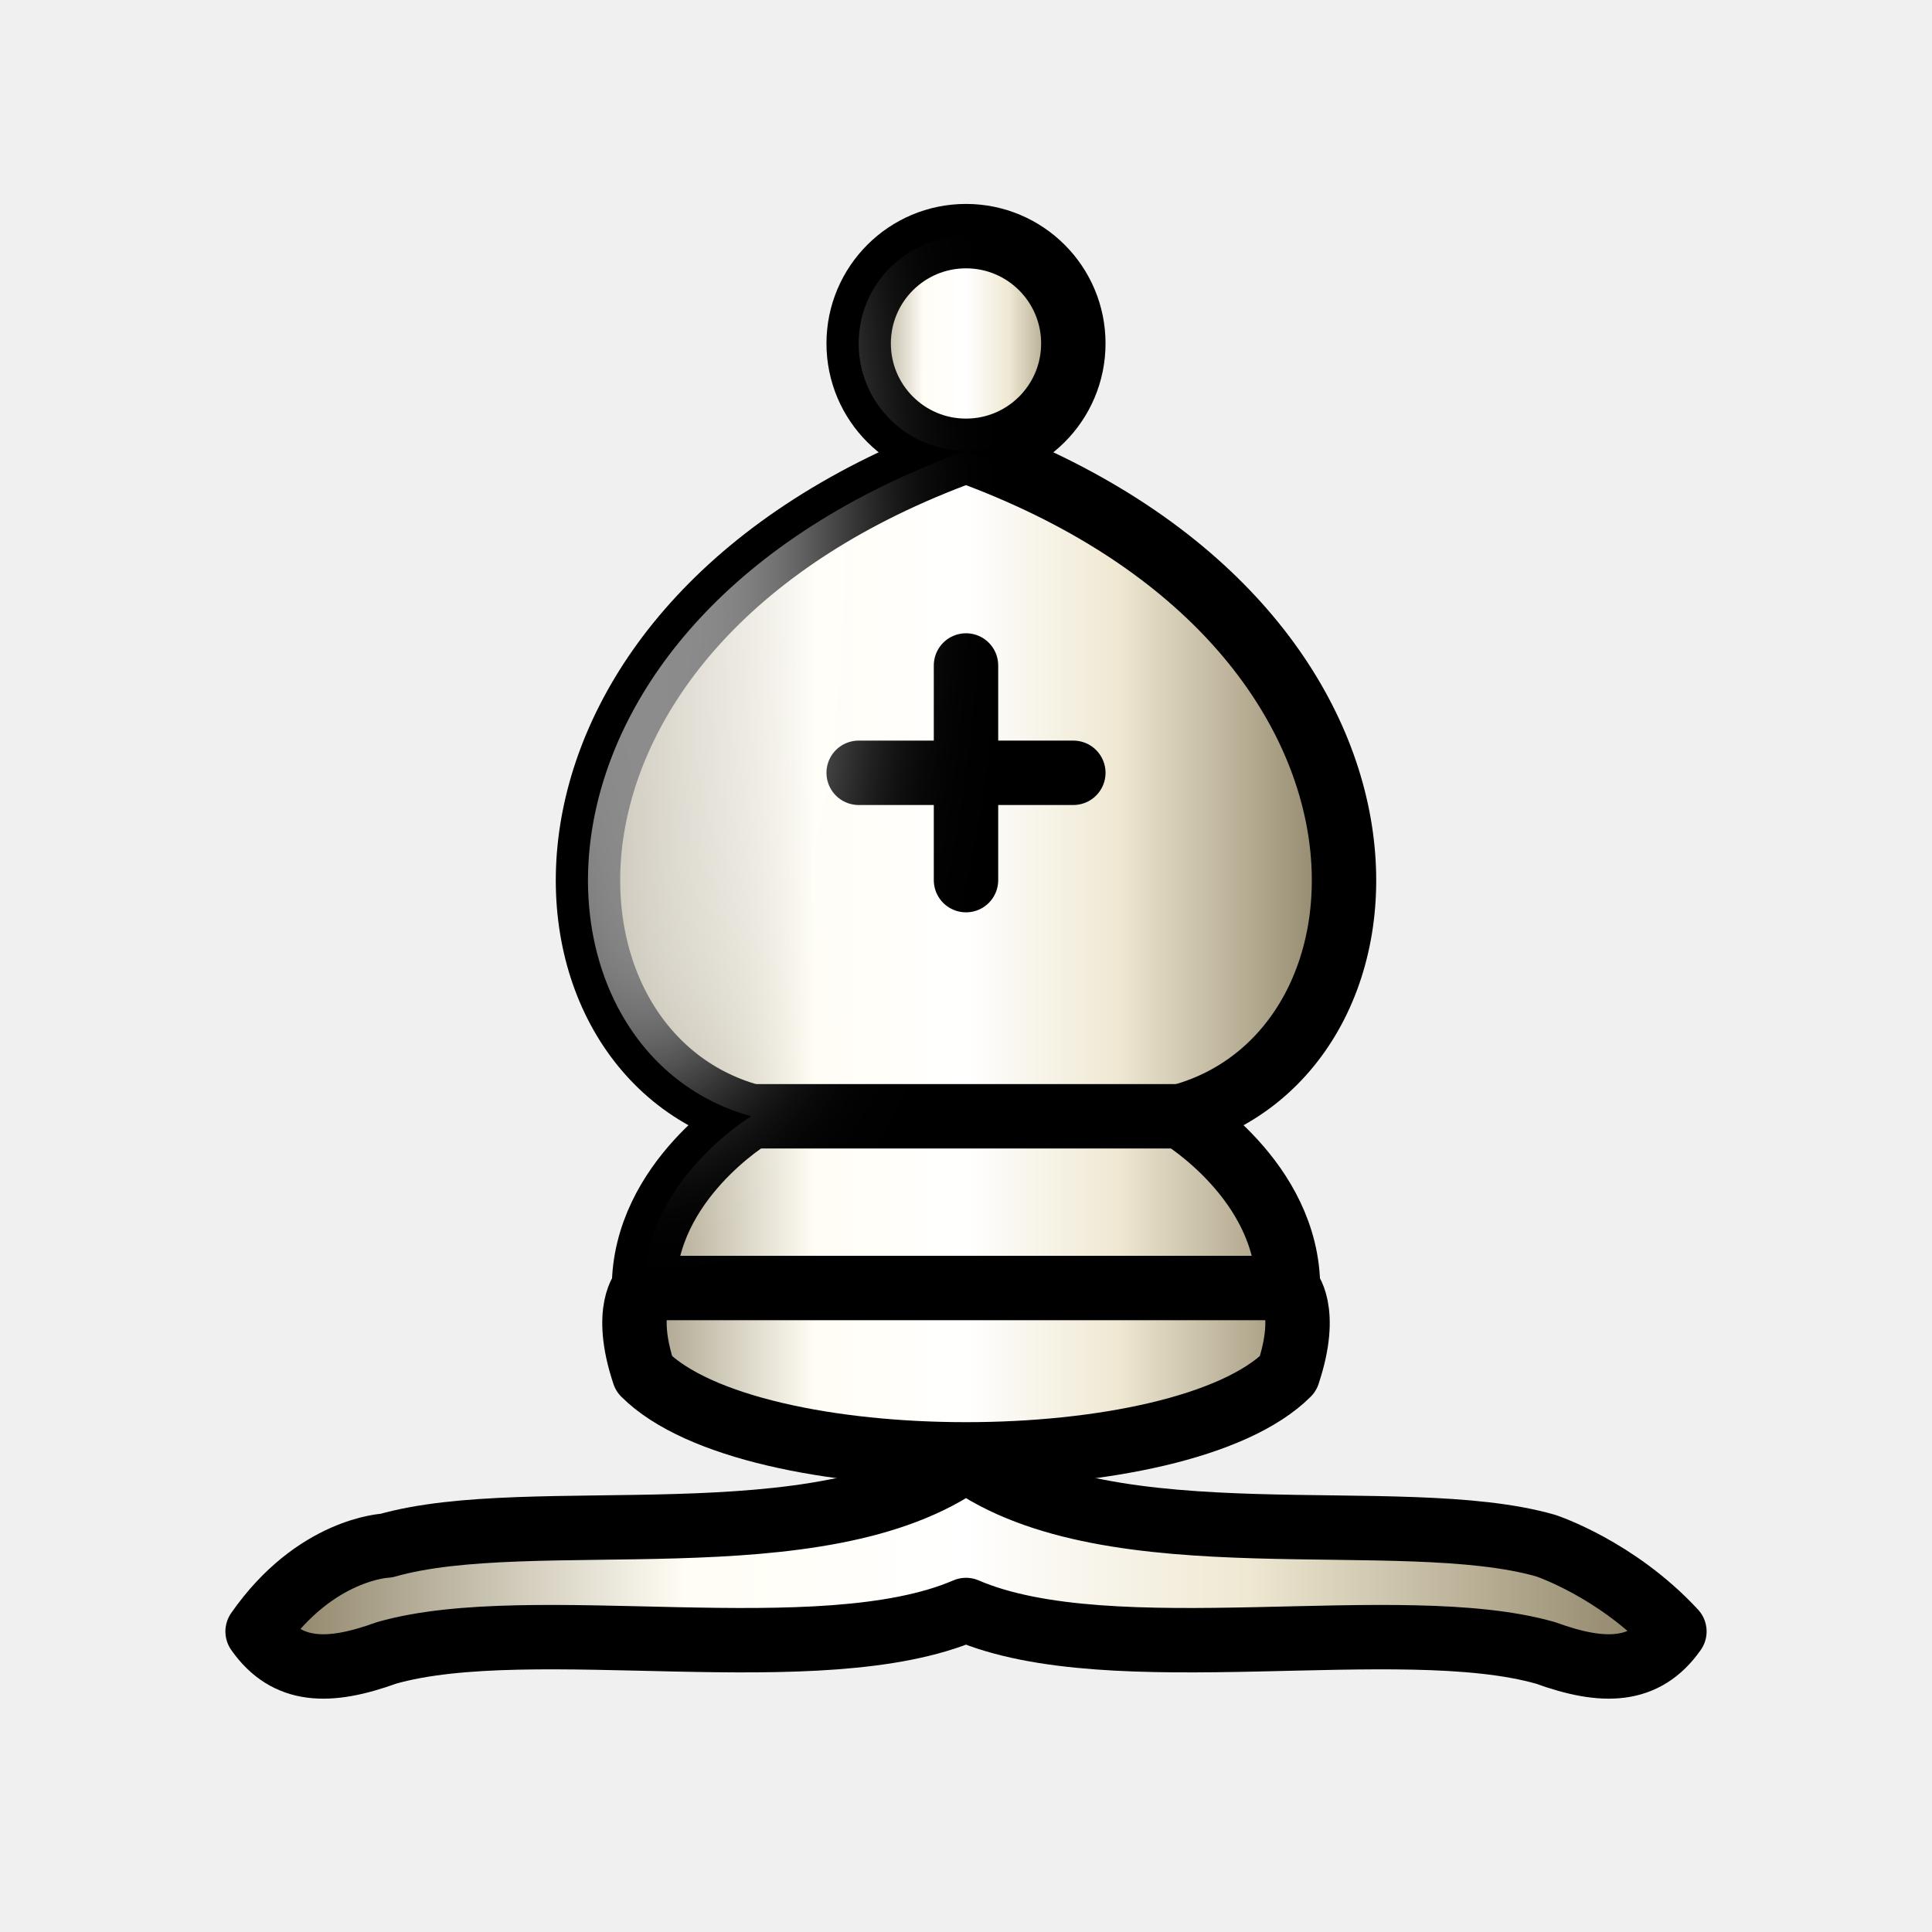
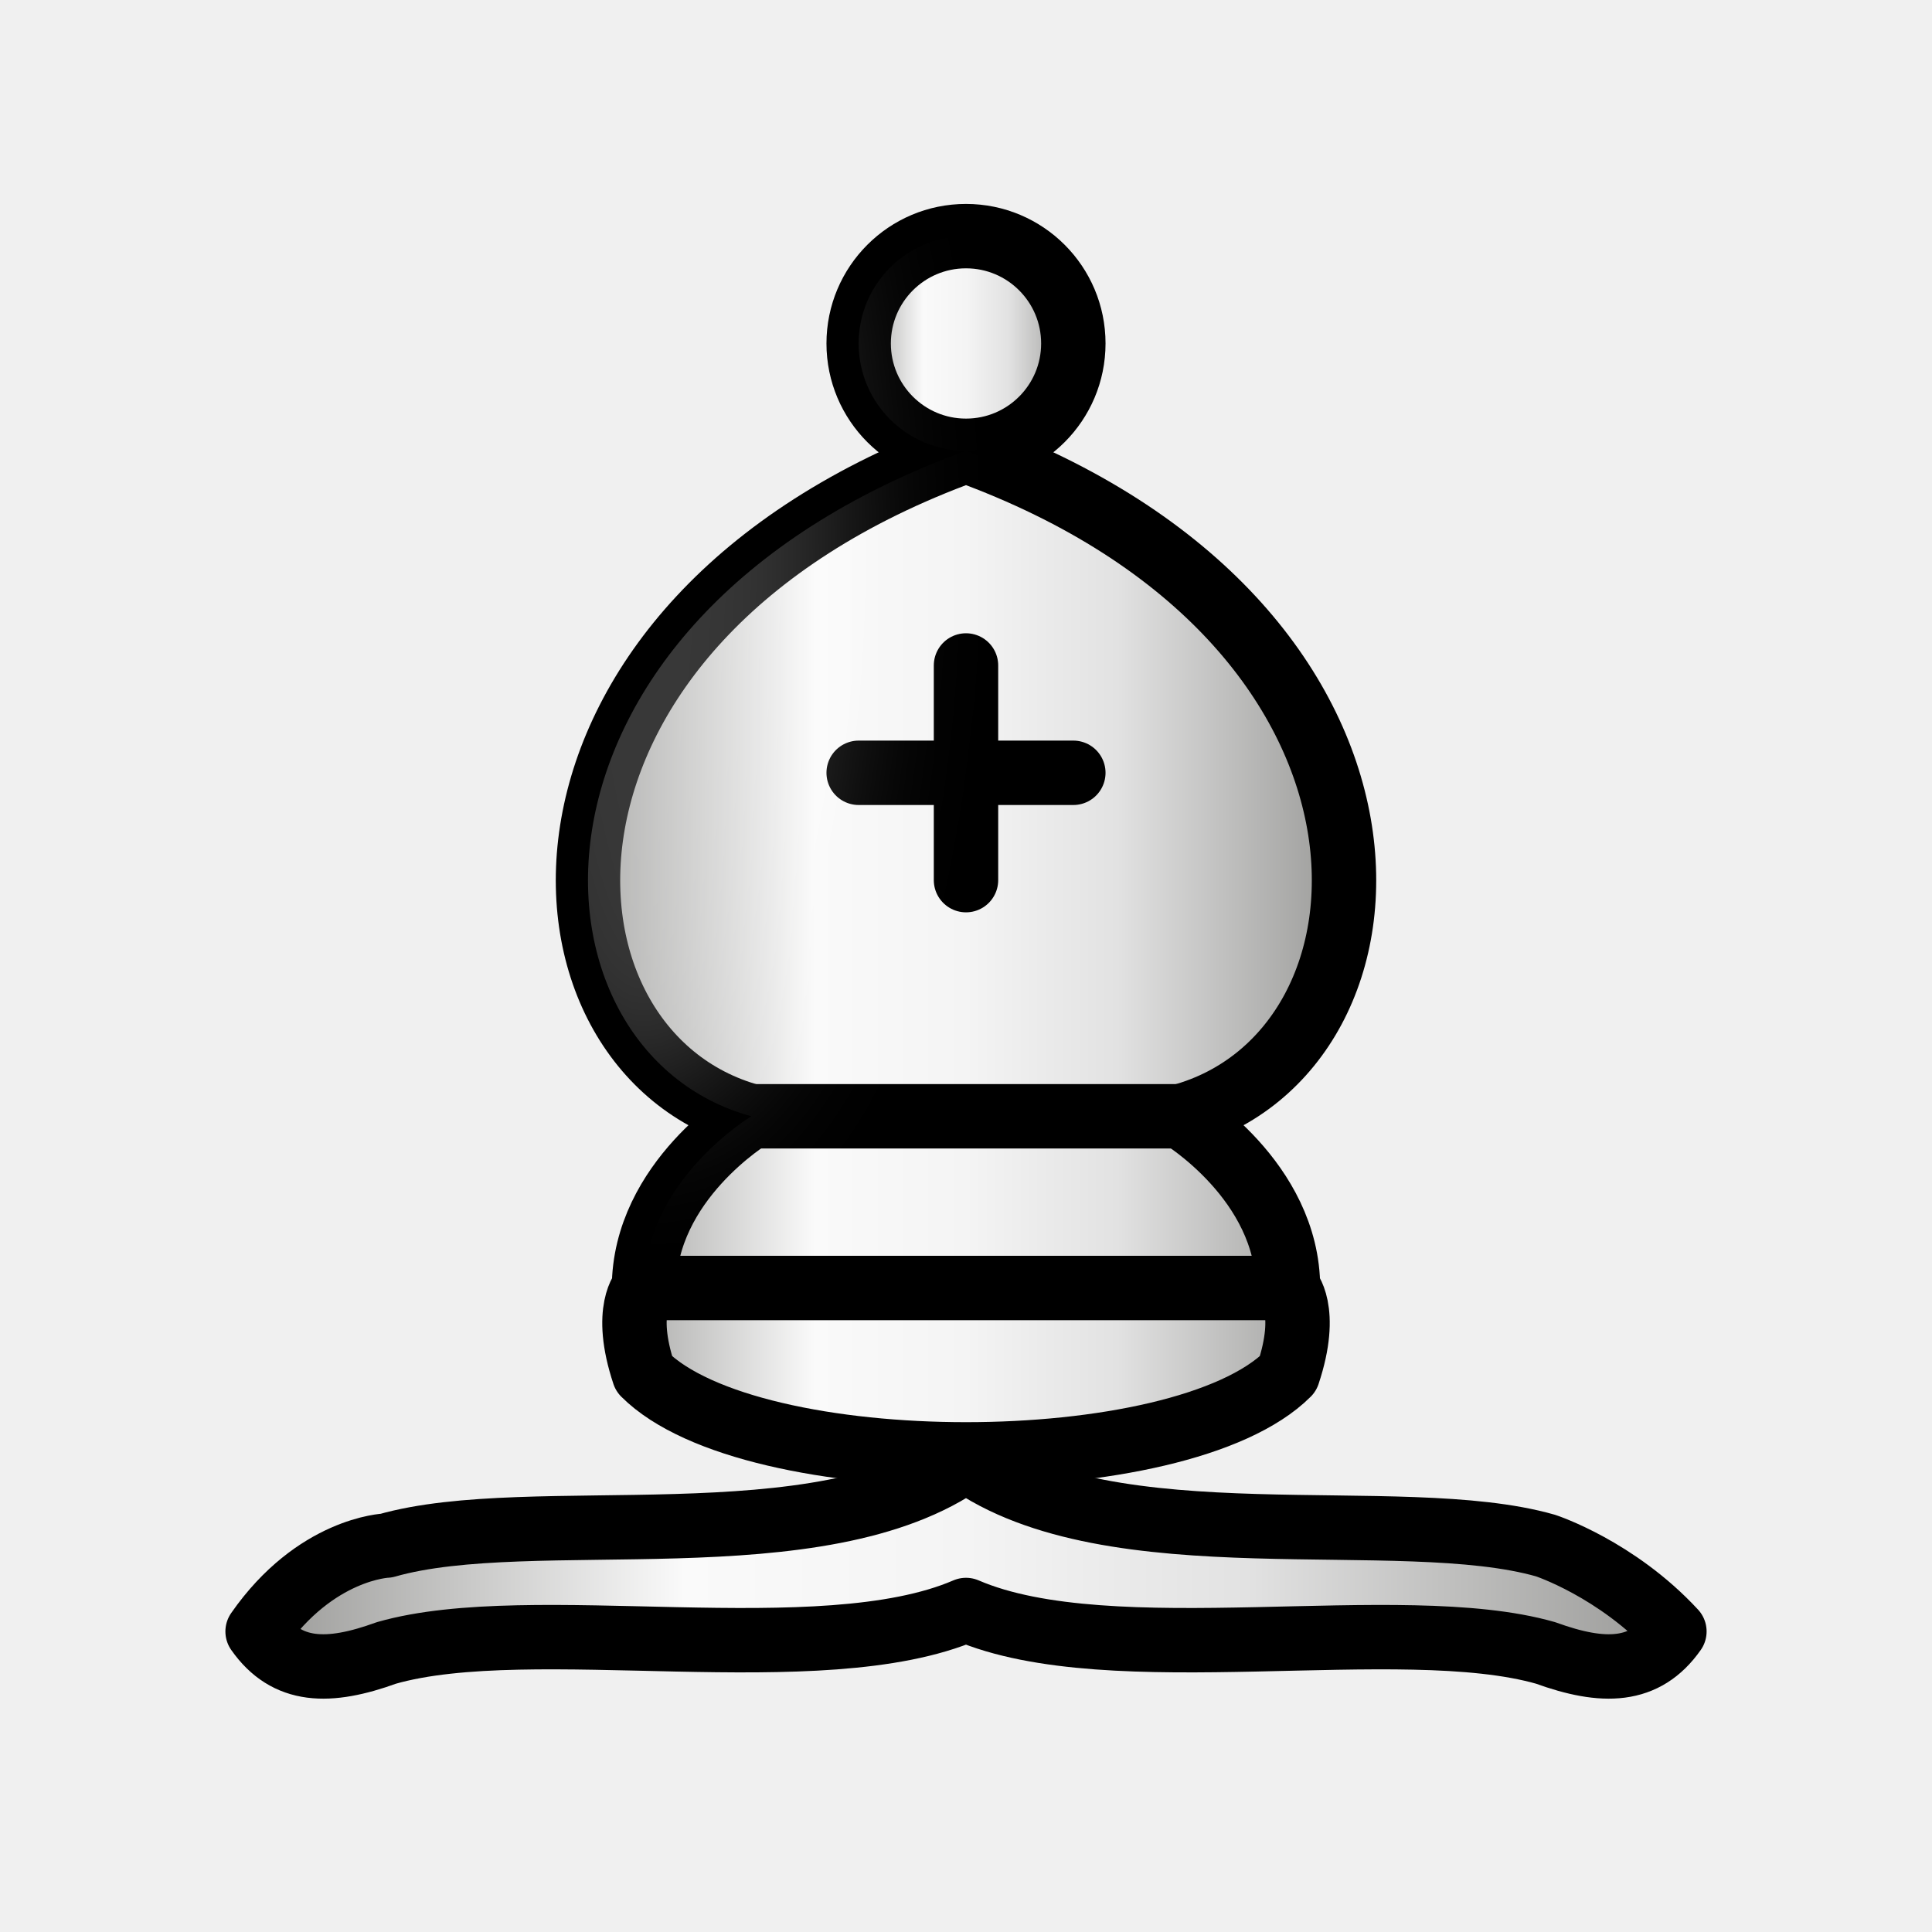
<svg xmlns="http://www.w3.org/2000/svg" viewBox="0 0 45 45">
  <defs>
    <linearGradient id="gw" x1="0" y1="0" x2="1" y2="0">
-       <stop offset="0" stop-color="#8a7f63" />
-       <stop offset=".3" stop-color="#fffdf4" />
-       <stop offset=".5" stop-color="#ffffff" />
-       <stop offset=".7" stop-color="#efe8d2" />
-       <stop offset="1" stop-color="#8a7f63" />
+       <stop offset="0" stop-color="#9a9a98" />
+       <stop offset=".3" stop-color="#fafafa" />
+       <stop offset=".5" stop-color="#f4f4f4" />
+       <stop offset=".7" stop-color="#e2e2e2" />
+       <stop offset="1" stop-color="#9a9a98" />
    </linearGradient>
    <filter id="soft" x="-40%" y="-40%" width="180%" height="180%">
      <feGaussianBlur stdDeviation="1.6" />
    </filter>
    <clipPath id="cl">
      <path d="M9 36c3.39-.97 10.11.43 13.5-2 3.39 2.43 10.11 1.03 13.5 2 0 0 1.65.54 3 2-.68.97-1.65.99-3 .5-3.39-.97-10.11.46-13.5-1-3.39 1.46-10.11.03-13.5 1-1.35.49-2.32.47-3-.5 1.35-1.94 3-2 3-2z" />
      <path d="M15 32c2.5 2.5 12.5 2.5 15 0 .5-1.5 0-2 0-2 0-2.5-2.5-4-2.5-4 5.5-1.5 6-11.5-5-15.5-11 4-10.5 14-5 15.5 0 0-2.5 1.5-2.5 4 0 0-.5.5 0 2z" />
      <path d="M25 8a2.5 2.5 0 1 1-5 0 2.5 2.5 0 1 1 5 0z" />
    </clipPath>
  </defs>
  <g fill="none" fill-rule="evenodd" stroke="#000" stroke-linecap="round" stroke-linejoin="round" stroke-width="1.5">
    <g fill="url(#gw)" stroke-linecap="butt">
      <path d="M9 36c3.39-.97 10.11.43 13.5-2 3.39 2.43 10.11 1.03 13.5 2 0 0 1.65.54 3 2-.68.97-1.65.99-3 .5-3.39-.97-10.11.46-13.5-1-3.39 1.46-10.11.03-13.5 1-1.35.49-2.32.47-3-.5 1.35-1.94 3-2 3-2z" />
      <path d="M15 32c2.5 2.5 12.5 2.5 15 0 .5-1.5 0-2 0-2 0-2.5-2.5-4-2.5-4 5.5-1.5 6-11.5-5-15.5-11 4-10.5 14-5 15.5 0 0-2.5 1.5-2.5 4 0 0-.5.5 0 2z" />
      <path d="M25 8a2.5 2.5 0 1 1-5 0 2.5 2.5 0 1 1 5 0z" />
    </g>
    <path stroke-linejoin="miter" d="M17.5 26h10M15 30h15m-7.5-14.5v5M20 18h5" />
  </g>
  <g clip-path="url(#cl)">
-     <ellipse cx="15" cy="13" rx="4.5" ry="13" fill="#ffffff" opacity="0.55" filter="url(#soft)" />
+     <ellipse cx="15" cy="13" rx="4.5" ry="13" fill="#ffffff" opacity="0.22" filter="url(#soft)" />
  </g>
</svg>
